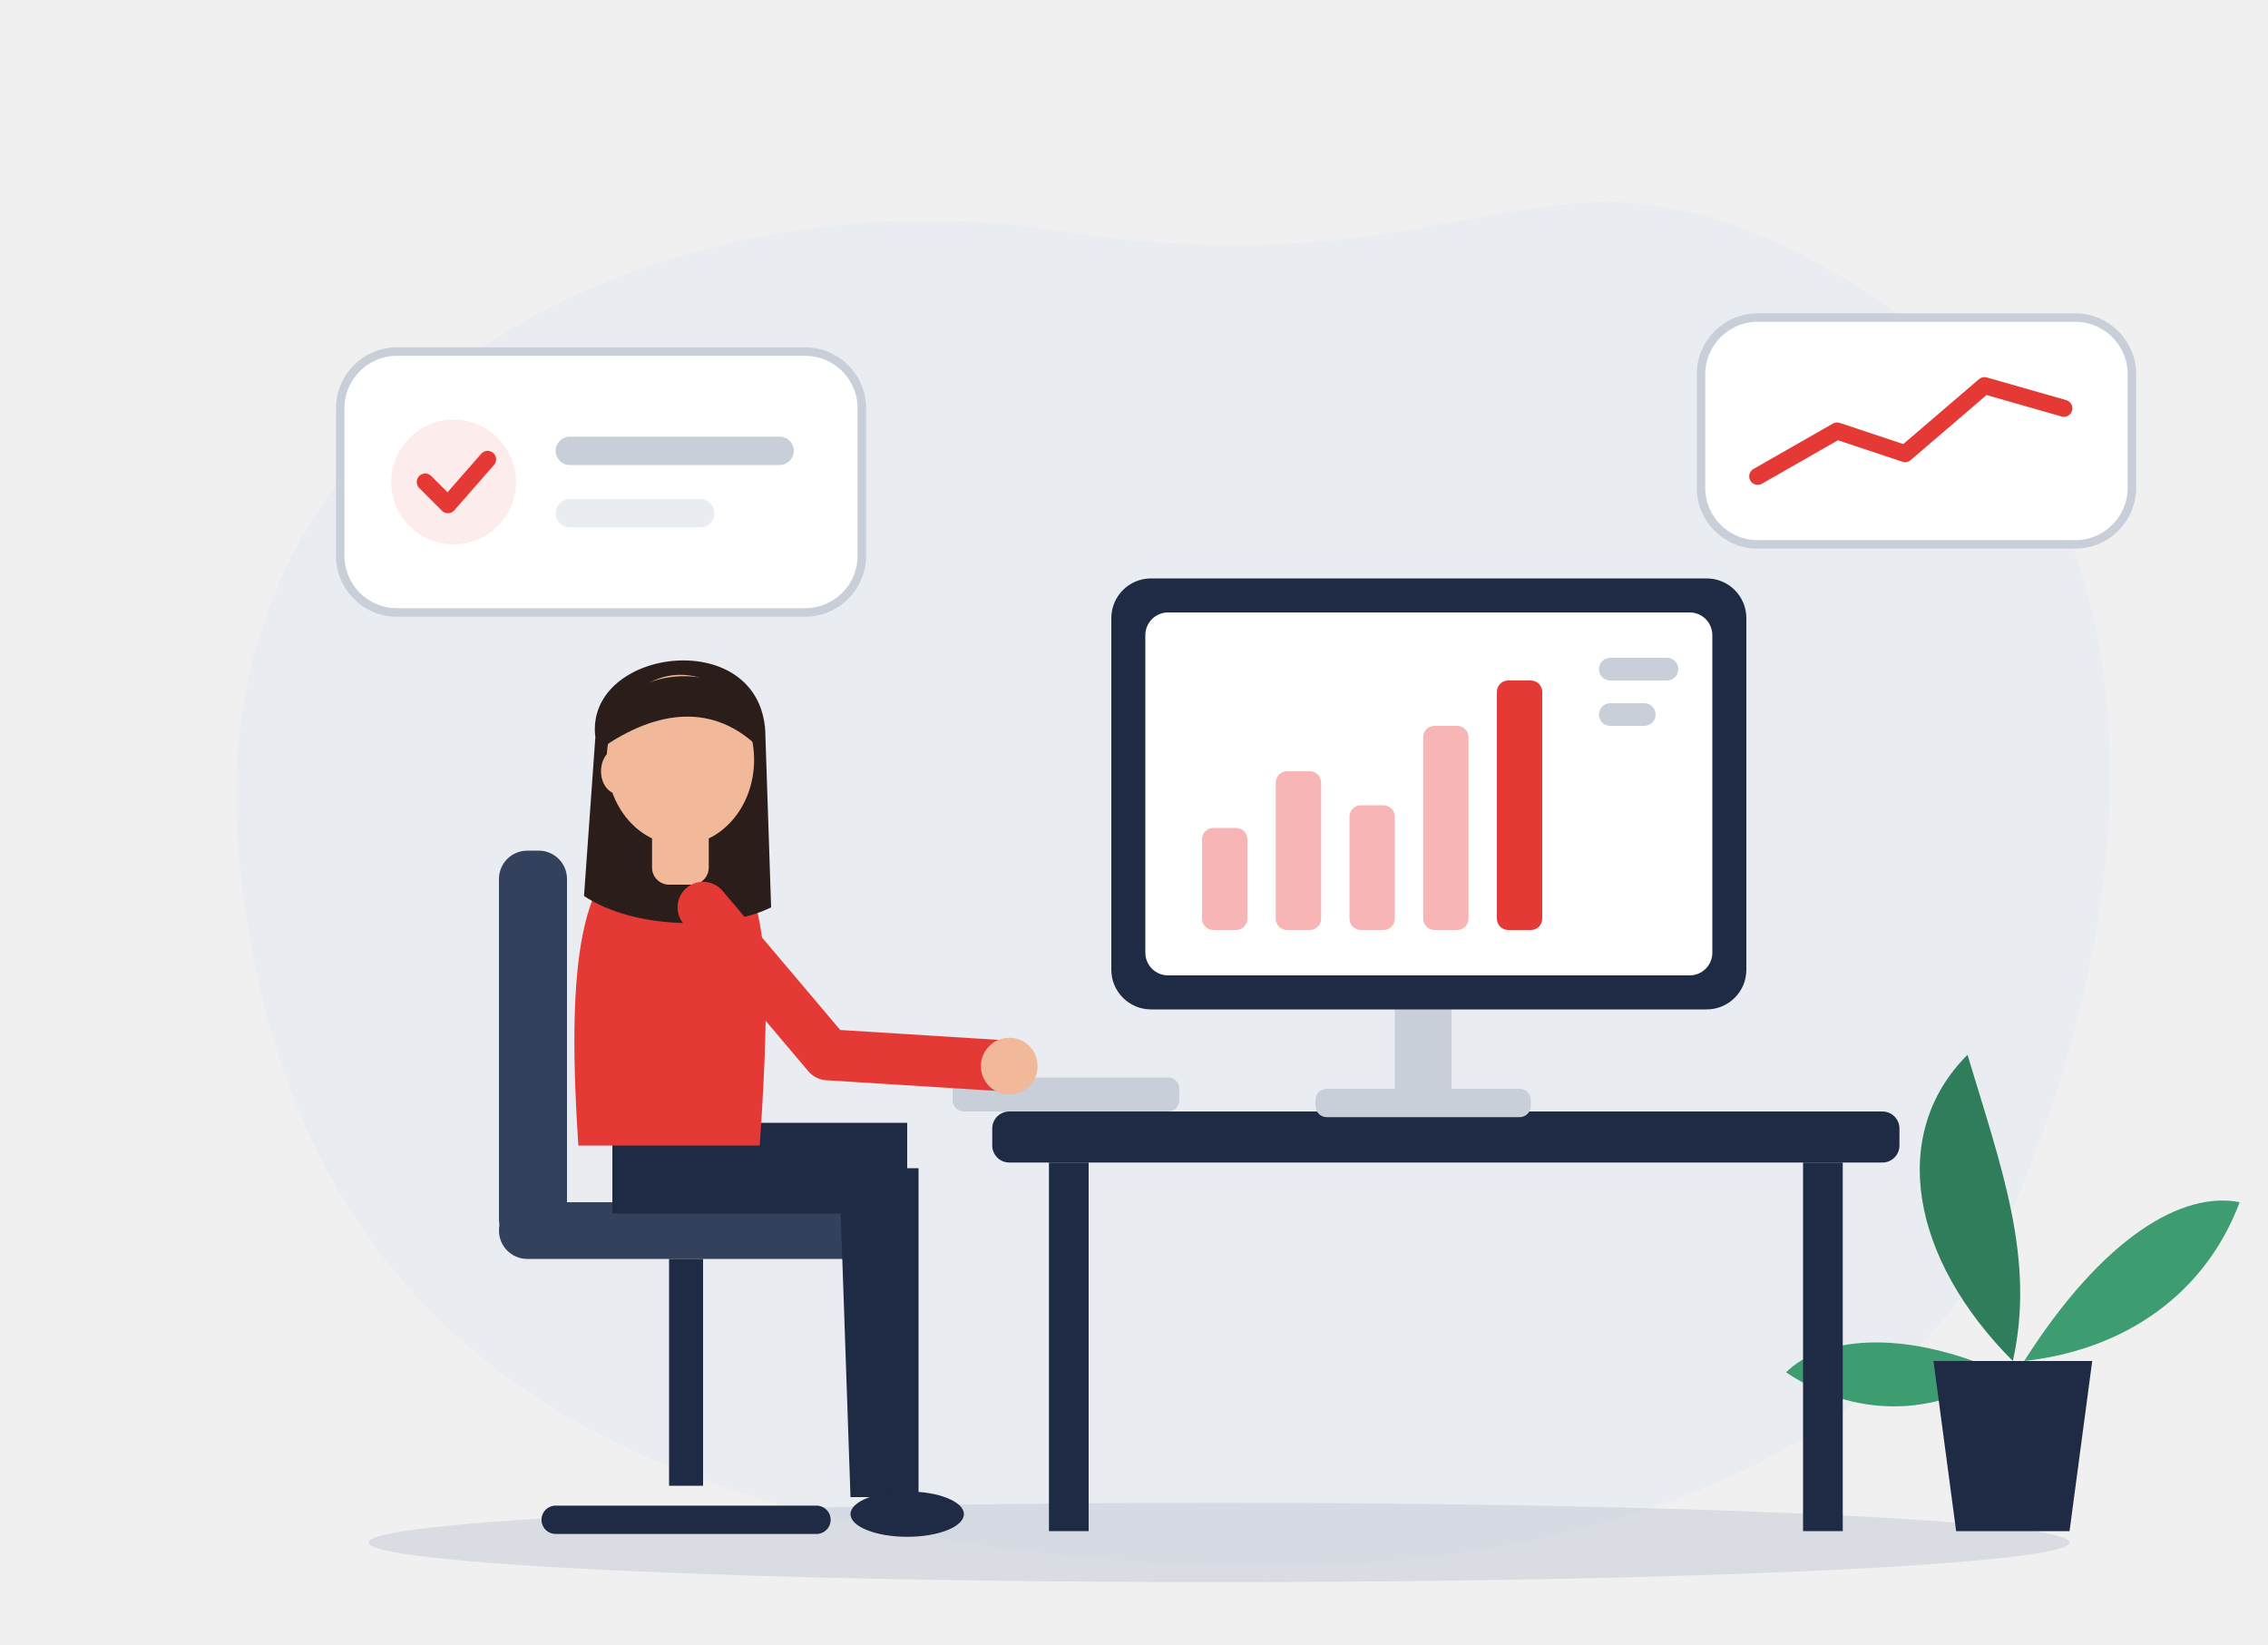
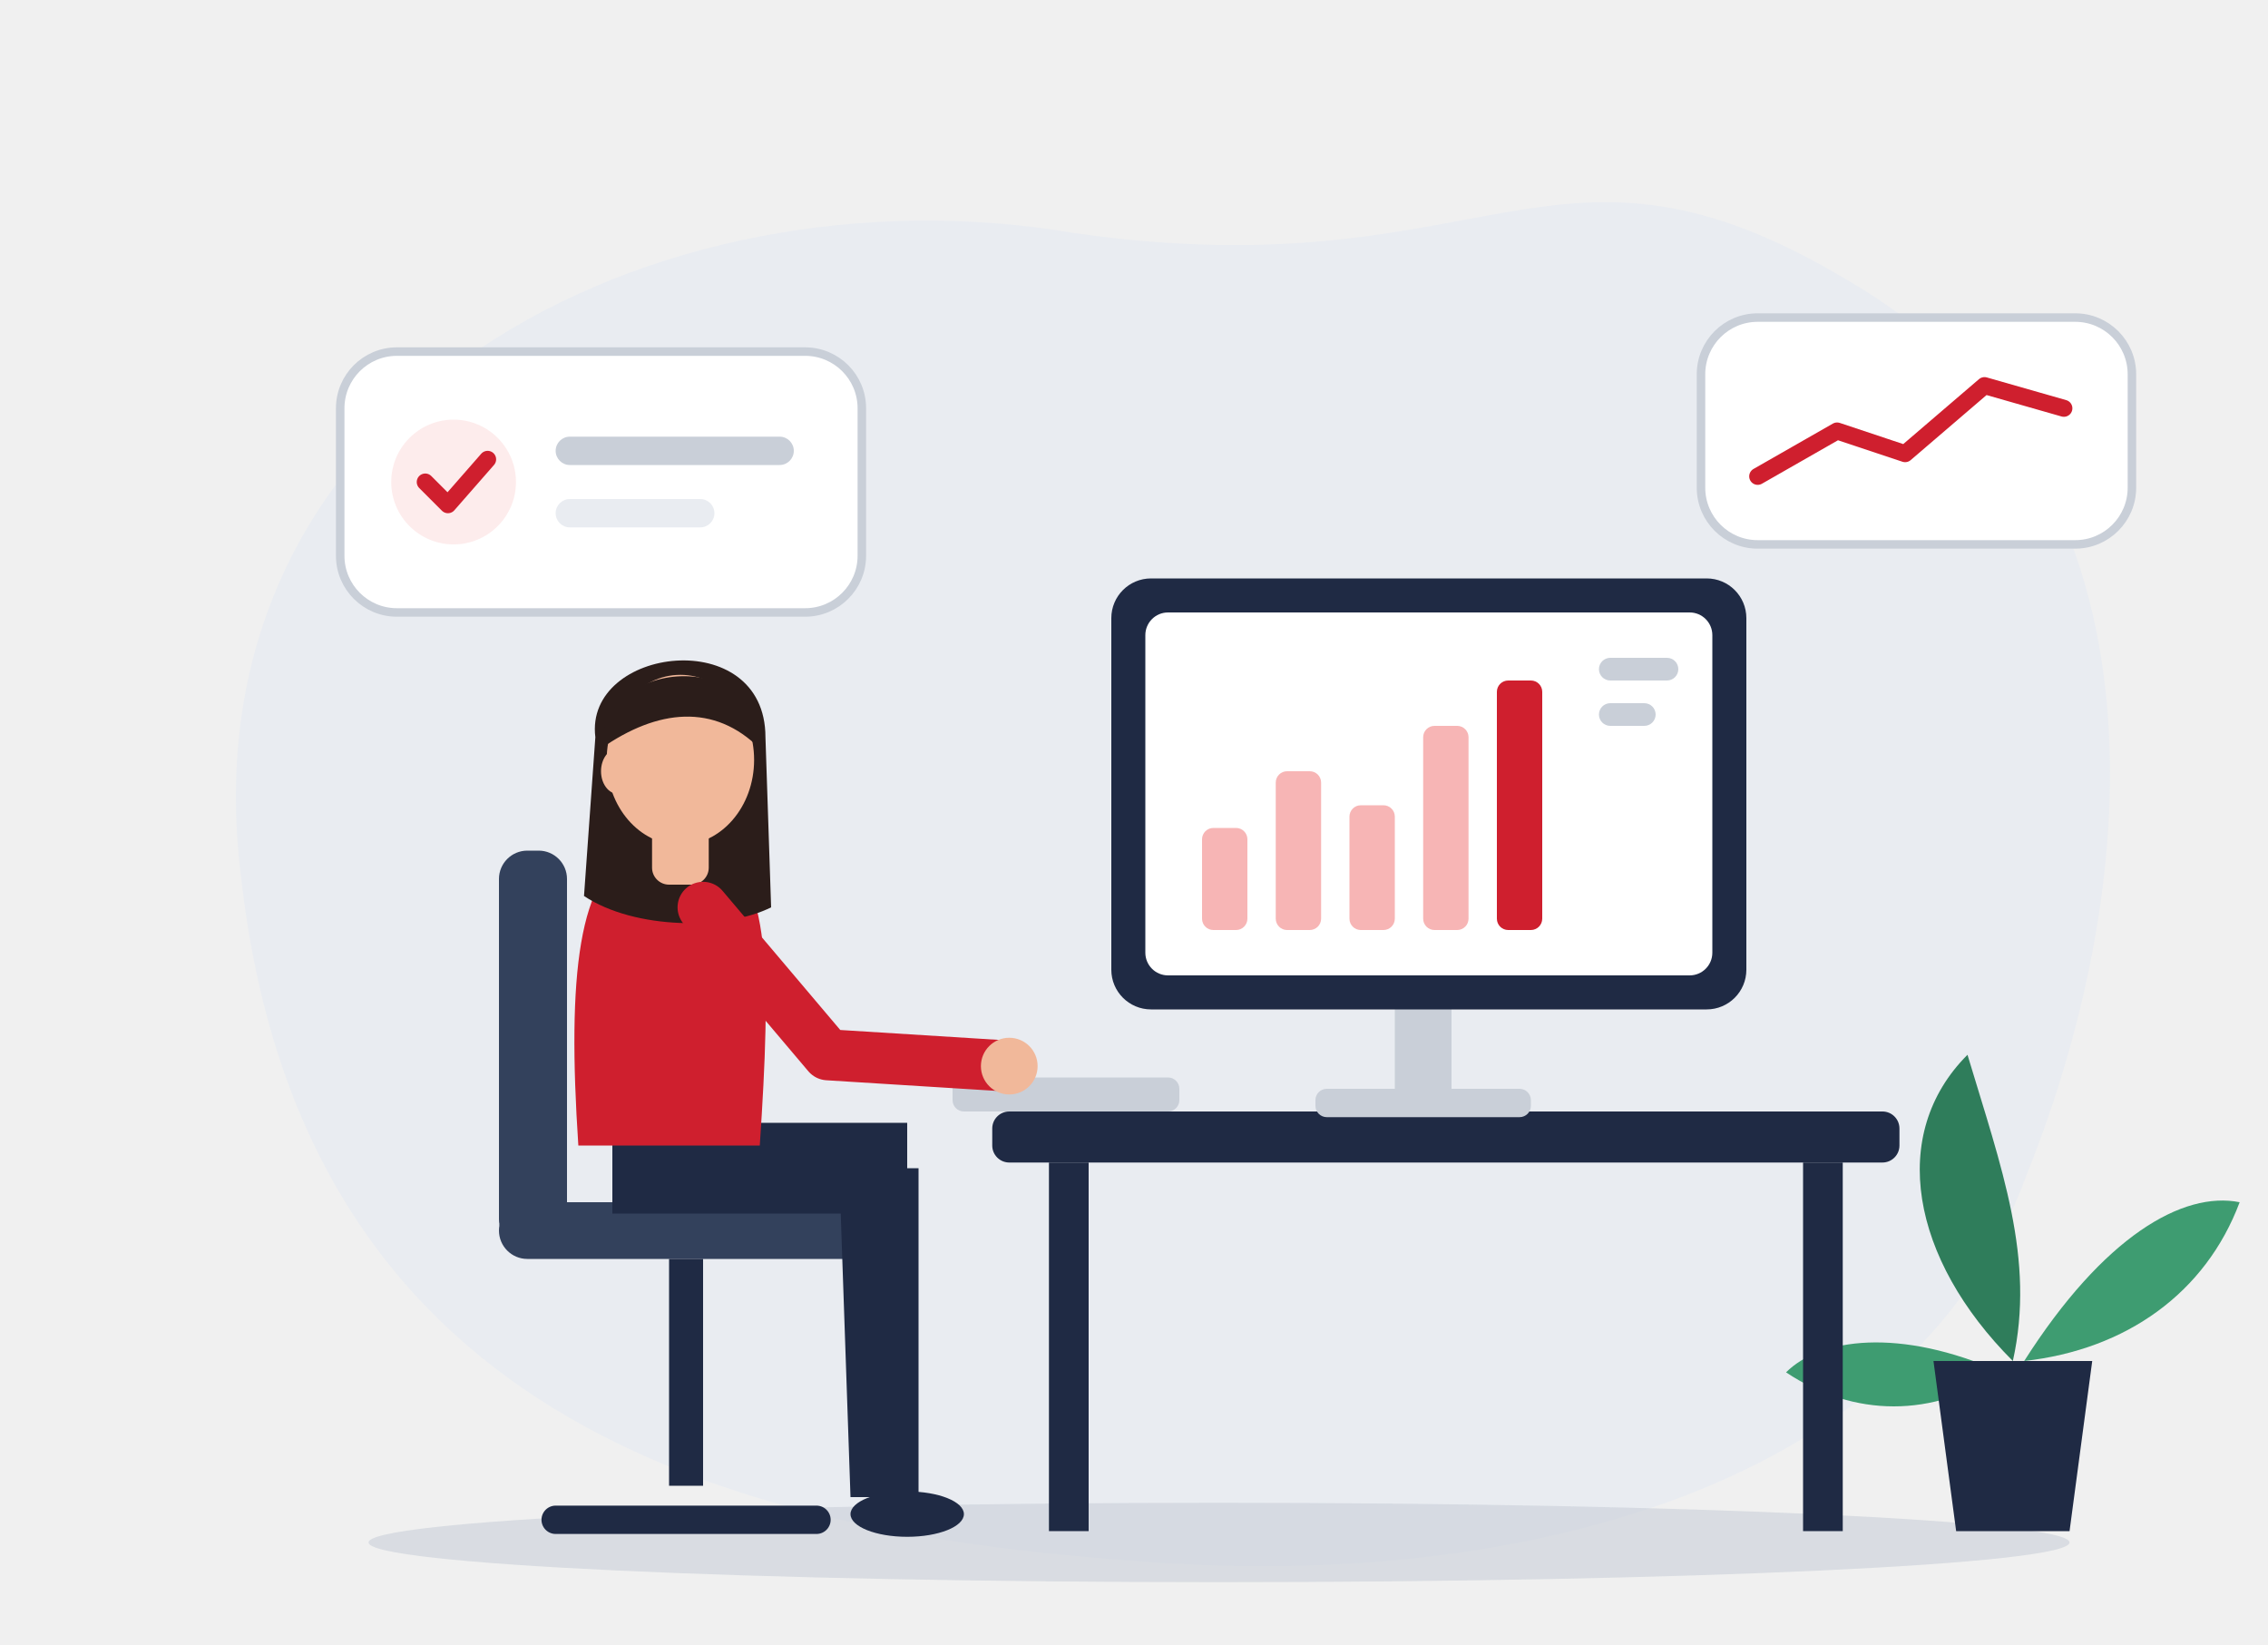
<svg xmlns="http://www.w3.org/2000/svg" viewBox="0 0 400 290" fill="none">
  <path transform="translate(200,165) scale(1.05)" fill="#E9ECF1" d="M-150,-10 C-160,-90 -80,-130 -10,-118 C60,-108 70,-140 120,-110 C175,-78 170,-10 150,40 C130,95 60,110 0,105 C-70,100 -140,80 -150,-10 Z" />
  <ellipse cx="215" cy="272" rx="150" ry="7" fill="#C9CFD8" opacity=".6" />
  <g transform="translate(355,270) scale(1.0)">
    <path fill="#2F7D5B" d="M0,-30 C-18,-48 -22,-70 -8,-84 C-2,-64 4,-48 0,-30 Z" />
    <path fill="#3E9C71" d="M2,-30 C16,-52 30,-60 40,-58 C34,-42 20,-32 2,-30 Z" />
    <path fill="#3E9C71" d="M-2,-28 C-20,-36 -34,-34 -40,-28 C-28,-20 -14,-20 -2,-28 Z" />
    <path fill="#1F2A44" d="M-14,-30 L14,-30 L10,0 L-10,0 Z" />
  </g>
  <rect x="88" y="150" width="12" height="70" rx="5" fill="#33415C" />
  <rect x="88" y="212" width="70" height="10" rx="5" fill="#33415C" />
  <rect x="118" y="222" width="6" height="40" fill="#1F2A44" />
  <path d="M98,268 L144,268" stroke="#1F2A44" stroke-width="5" stroke-linecap="round" />
  <path fill="#1F2A44" d="M108,198 L160,198 L160,214 L108,214 Z" />
  <path fill="#1F2A44" d="M148,206 L162,206 L162,264 L150,264 Z" />
  <ellipse cx="160" cy="267" rx="10" ry="4" fill="#1F2A44" />
-   <path fill="#E53935" d="M102,202 C100,172 102,154 112,150 L126,150 C136,154 136,172 134,202 Z" />
+   <path fill="#CF1F2E" d="M102,202 C100,172 102,154 112,150 L126,150 C136,154 136,172 134,202 Z" />
  <path fill="#2B1D1A" d="M105,130 C103,114 135,110 135,130 L136,160 C128,164 112,164 103,158 Z" />
  <rect x="115" y="144" width="10" height="12" rx="3" fill="#F1B89A" />
  <ellipse cx="120" cy="134" rx="13" ry="15" fill="#F1B89A" />
  <path fill="#2B1D1A" d="M106,132 C106,116 134,114 134,132 C126,124 116,125 106,132 Z" />
  <ellipse cx="109" cy="136" rx="3" ry="4" fill="#F1B89A" />
  <rect x="175" y="196" width="160" height="9" rx="3" fill="#1F2A44" />
  <rect x="185" y="205" width="7" height="65" fill="#1F2A44" />
  <rect x="318" y="205" width="7" height="65" fill="#1F2A44" />
  <rect x="246" y="176" width="10" height="20" fill="#C9CFD8" />
  <rect x="232" y="192" width="38" height="5" rx="2" fill="#C9CFD8" />
  <rect x="196" y="102" width="112" height="76" rx="7" fill="#1F2A44" />
  <rect x="202" y="108" width="100" height="64" rx="4" fill="#FFFFFF" />
  <rect x="212" y="146" width="8" height="18" rx="2" fill="#F7B5B5" />
  <rect x="225" y="136" width="8" height="28" rx="2" fill="#F7B5B5" />
  <rect x="238" y="142" width="8" height="22" rx="2" fill="#F7B5B5" />
  <rect x="251" y="128" width="8" height="36" rx="2" fill="#F7B5B5" />
-   <rect x="264" y="120" width="8" height="44" rx="2" fill="#E53935" />
+   <rect x="264" y="120" width="8" height="44" rx="2" fill="#CF1F2E" />
  <rect x="282" y="116" width="14" height="4" rx="2" fill="#C9CFD8" />
  <rect x="282" y="124" width="10" height="4" rx="2" fill="#C9CFD8" />
  <rect x="168" y="190" width="40" height="6" rx="2" fill="#C9CFD8" />
-   <path stroke="#E53935" stroke-width="9" stroke-linecap="round" stroke-linejoin="round" fill="none" d="M124,160 L146,186 L178,188" />
+   <path stroke="#CF1F2E" stroke-width="9" stroke-linecap="round" stroke-linejoin="round" fill="none" d="M124,160 L146,186 L178,188" />
  <circle cx="178" cy="188" r="5" fill="#F1B89A" />
  <rect x="60" y="62" width="92" height="46" rx="10" fill="#FFFFFF" stroke="#C9CFD8" stroke-width="1.5" />
  <circle cx="80" cy="85" r="11" fill="#FDECEC" />
-   <path d="M75,85 L79,89 L86,81" stroke="#E53935" stroke-width="3" fill="none" stroke-linecap="round" stroke-linejoin="round" />
+   <path d="M75,85 L79,89 L86,81" stroke="#CF1F2E" stroke-width="3" fill="none" stroke-linecap="round" stroke-linejoin="round" />
  <rect x="98" y="77" width="42" height="5" rx="2.5" fill="#C9CFD8" />
  <rect x="98" y="88" width="28" height="5" rx="2.5" fill="#E9ECF1" />
  <rect x="300" y="56" width="76" height="40" rx="10" fill="#FFFFFF" stroke="#C9CFD8" stroke-width="1.5" />
-   <polyline points="310,84 324,76 336,80 350,68 364,72" stroke="#E53935" stroke-width="3" fill="none" stroke-linecap="round" stroke-linejoin="round" />
+   <polyline points="310,84 324,76 336,80 350,68 364,72" stroke="#CF1F2E" stroke-width="3" fill="none" stroke-linecap="round" stroke-linejoin="round" />
</svg>
